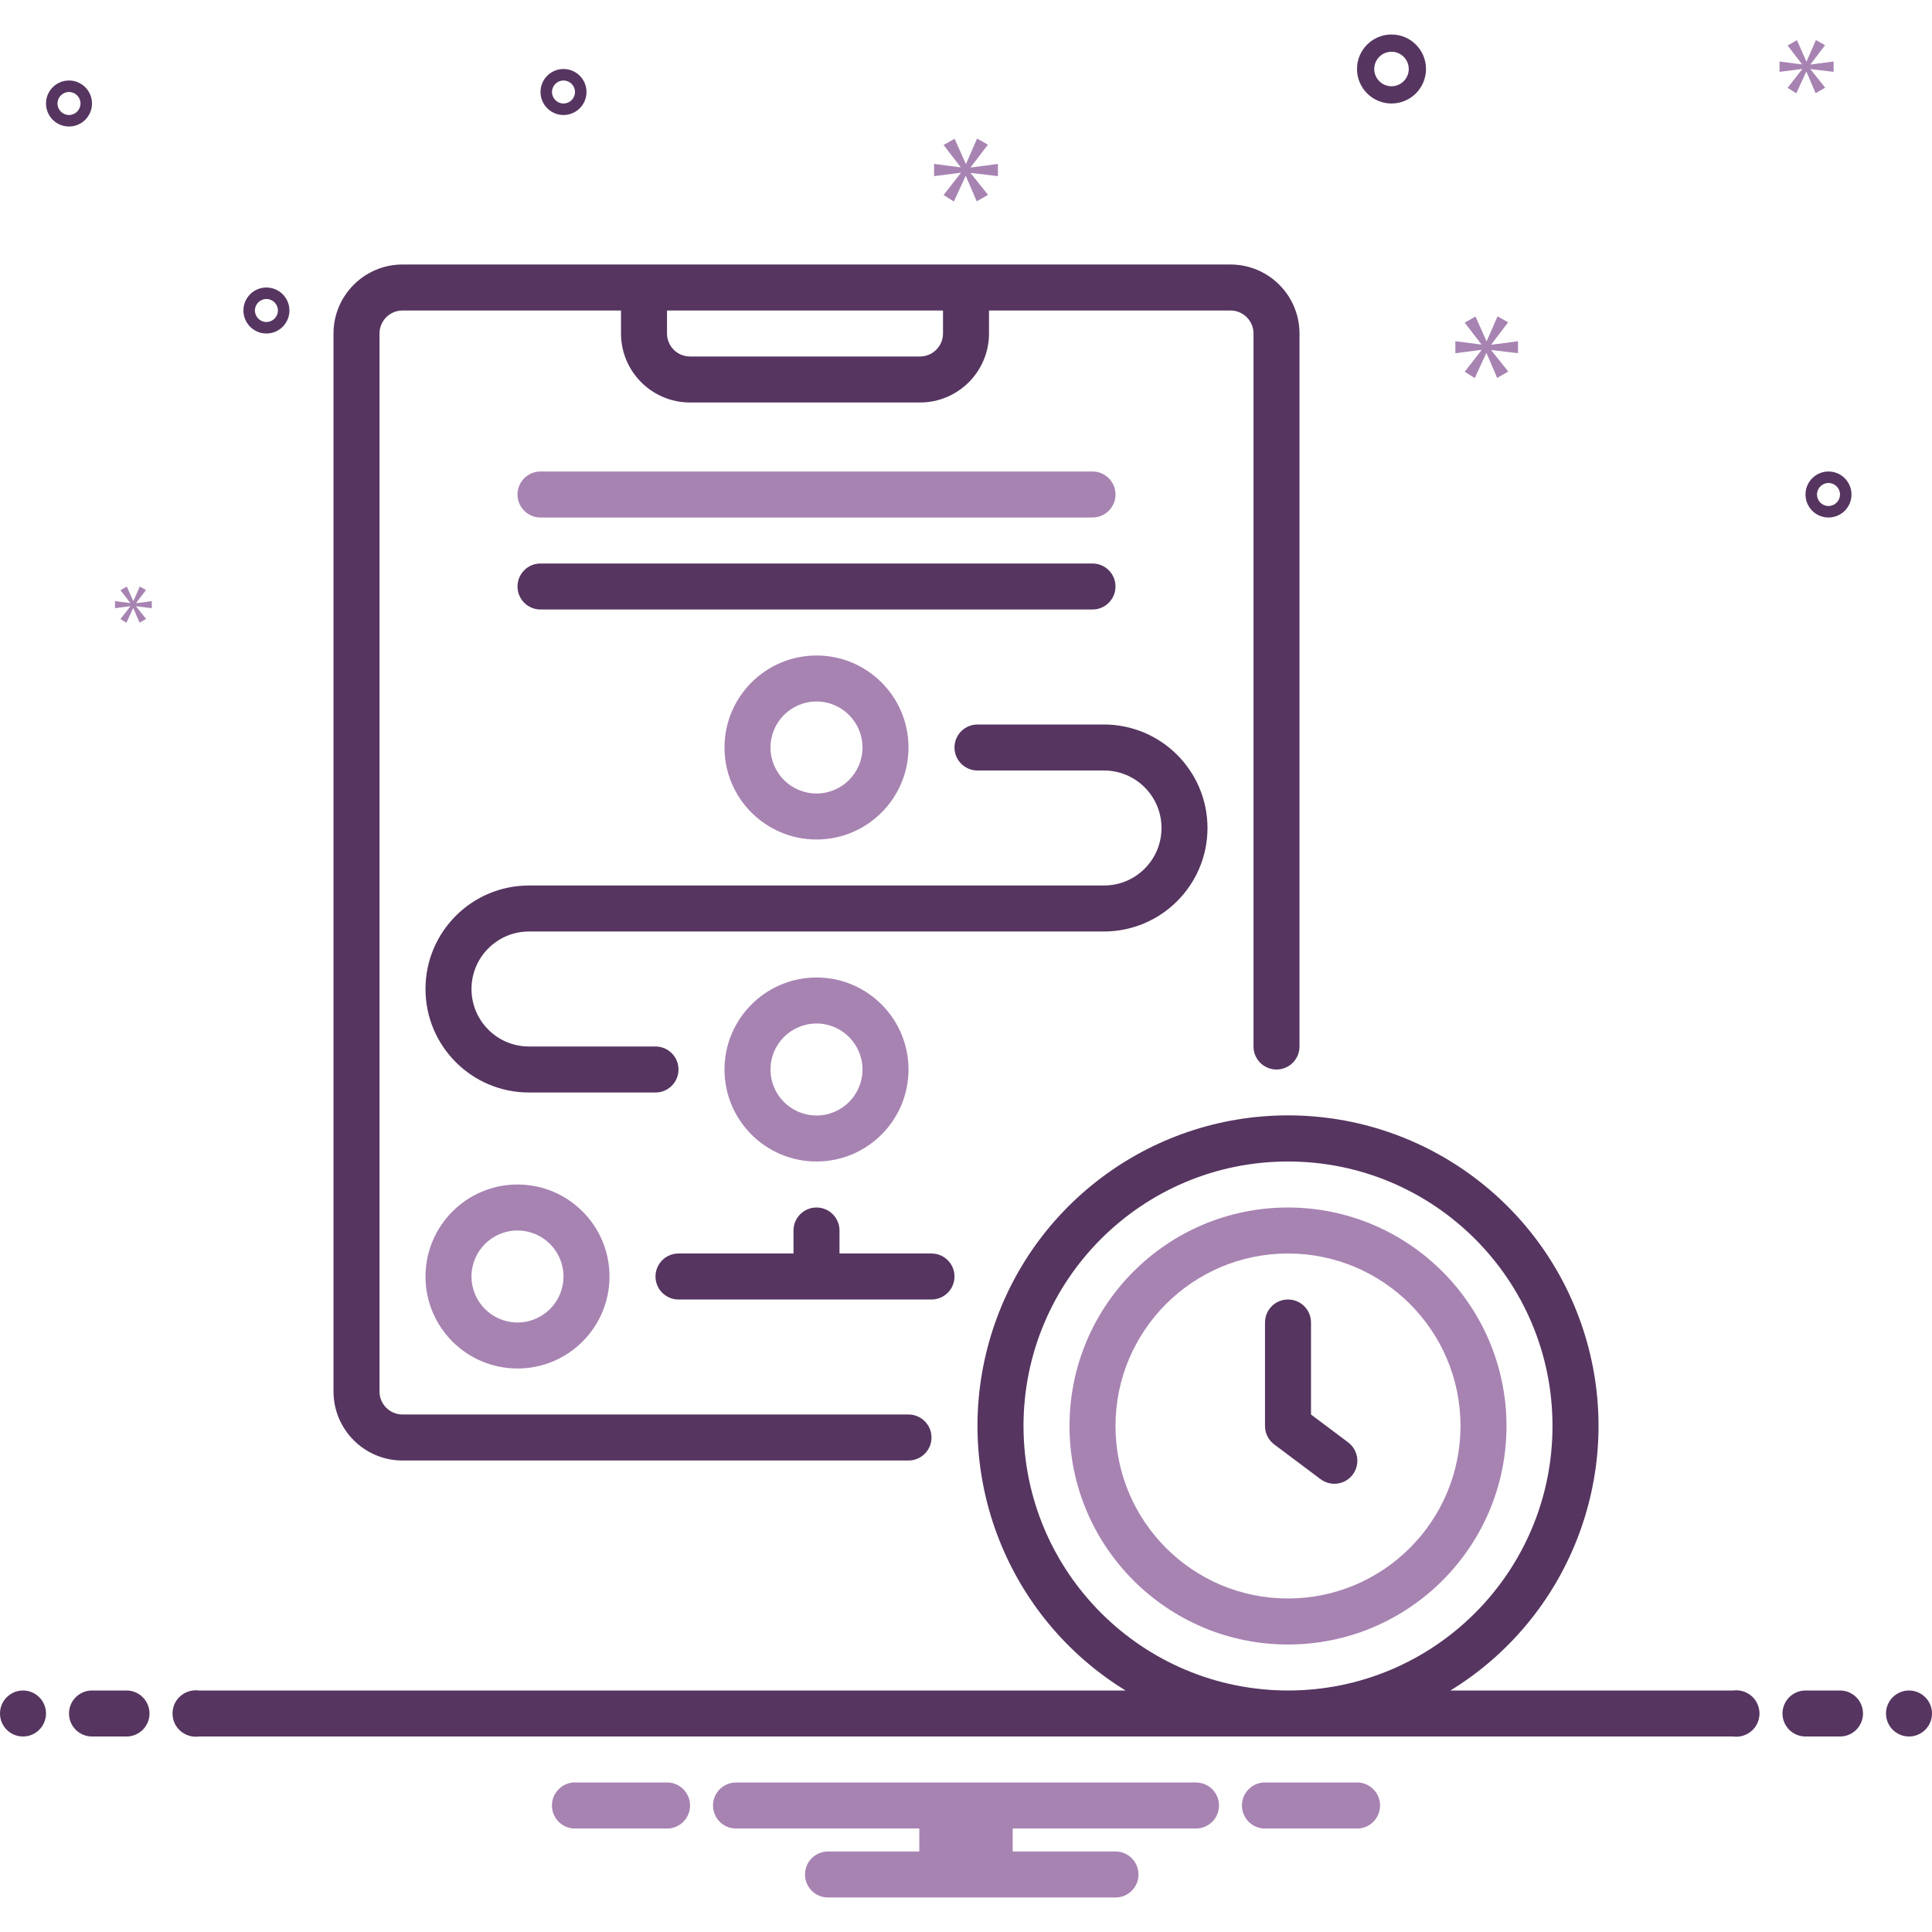
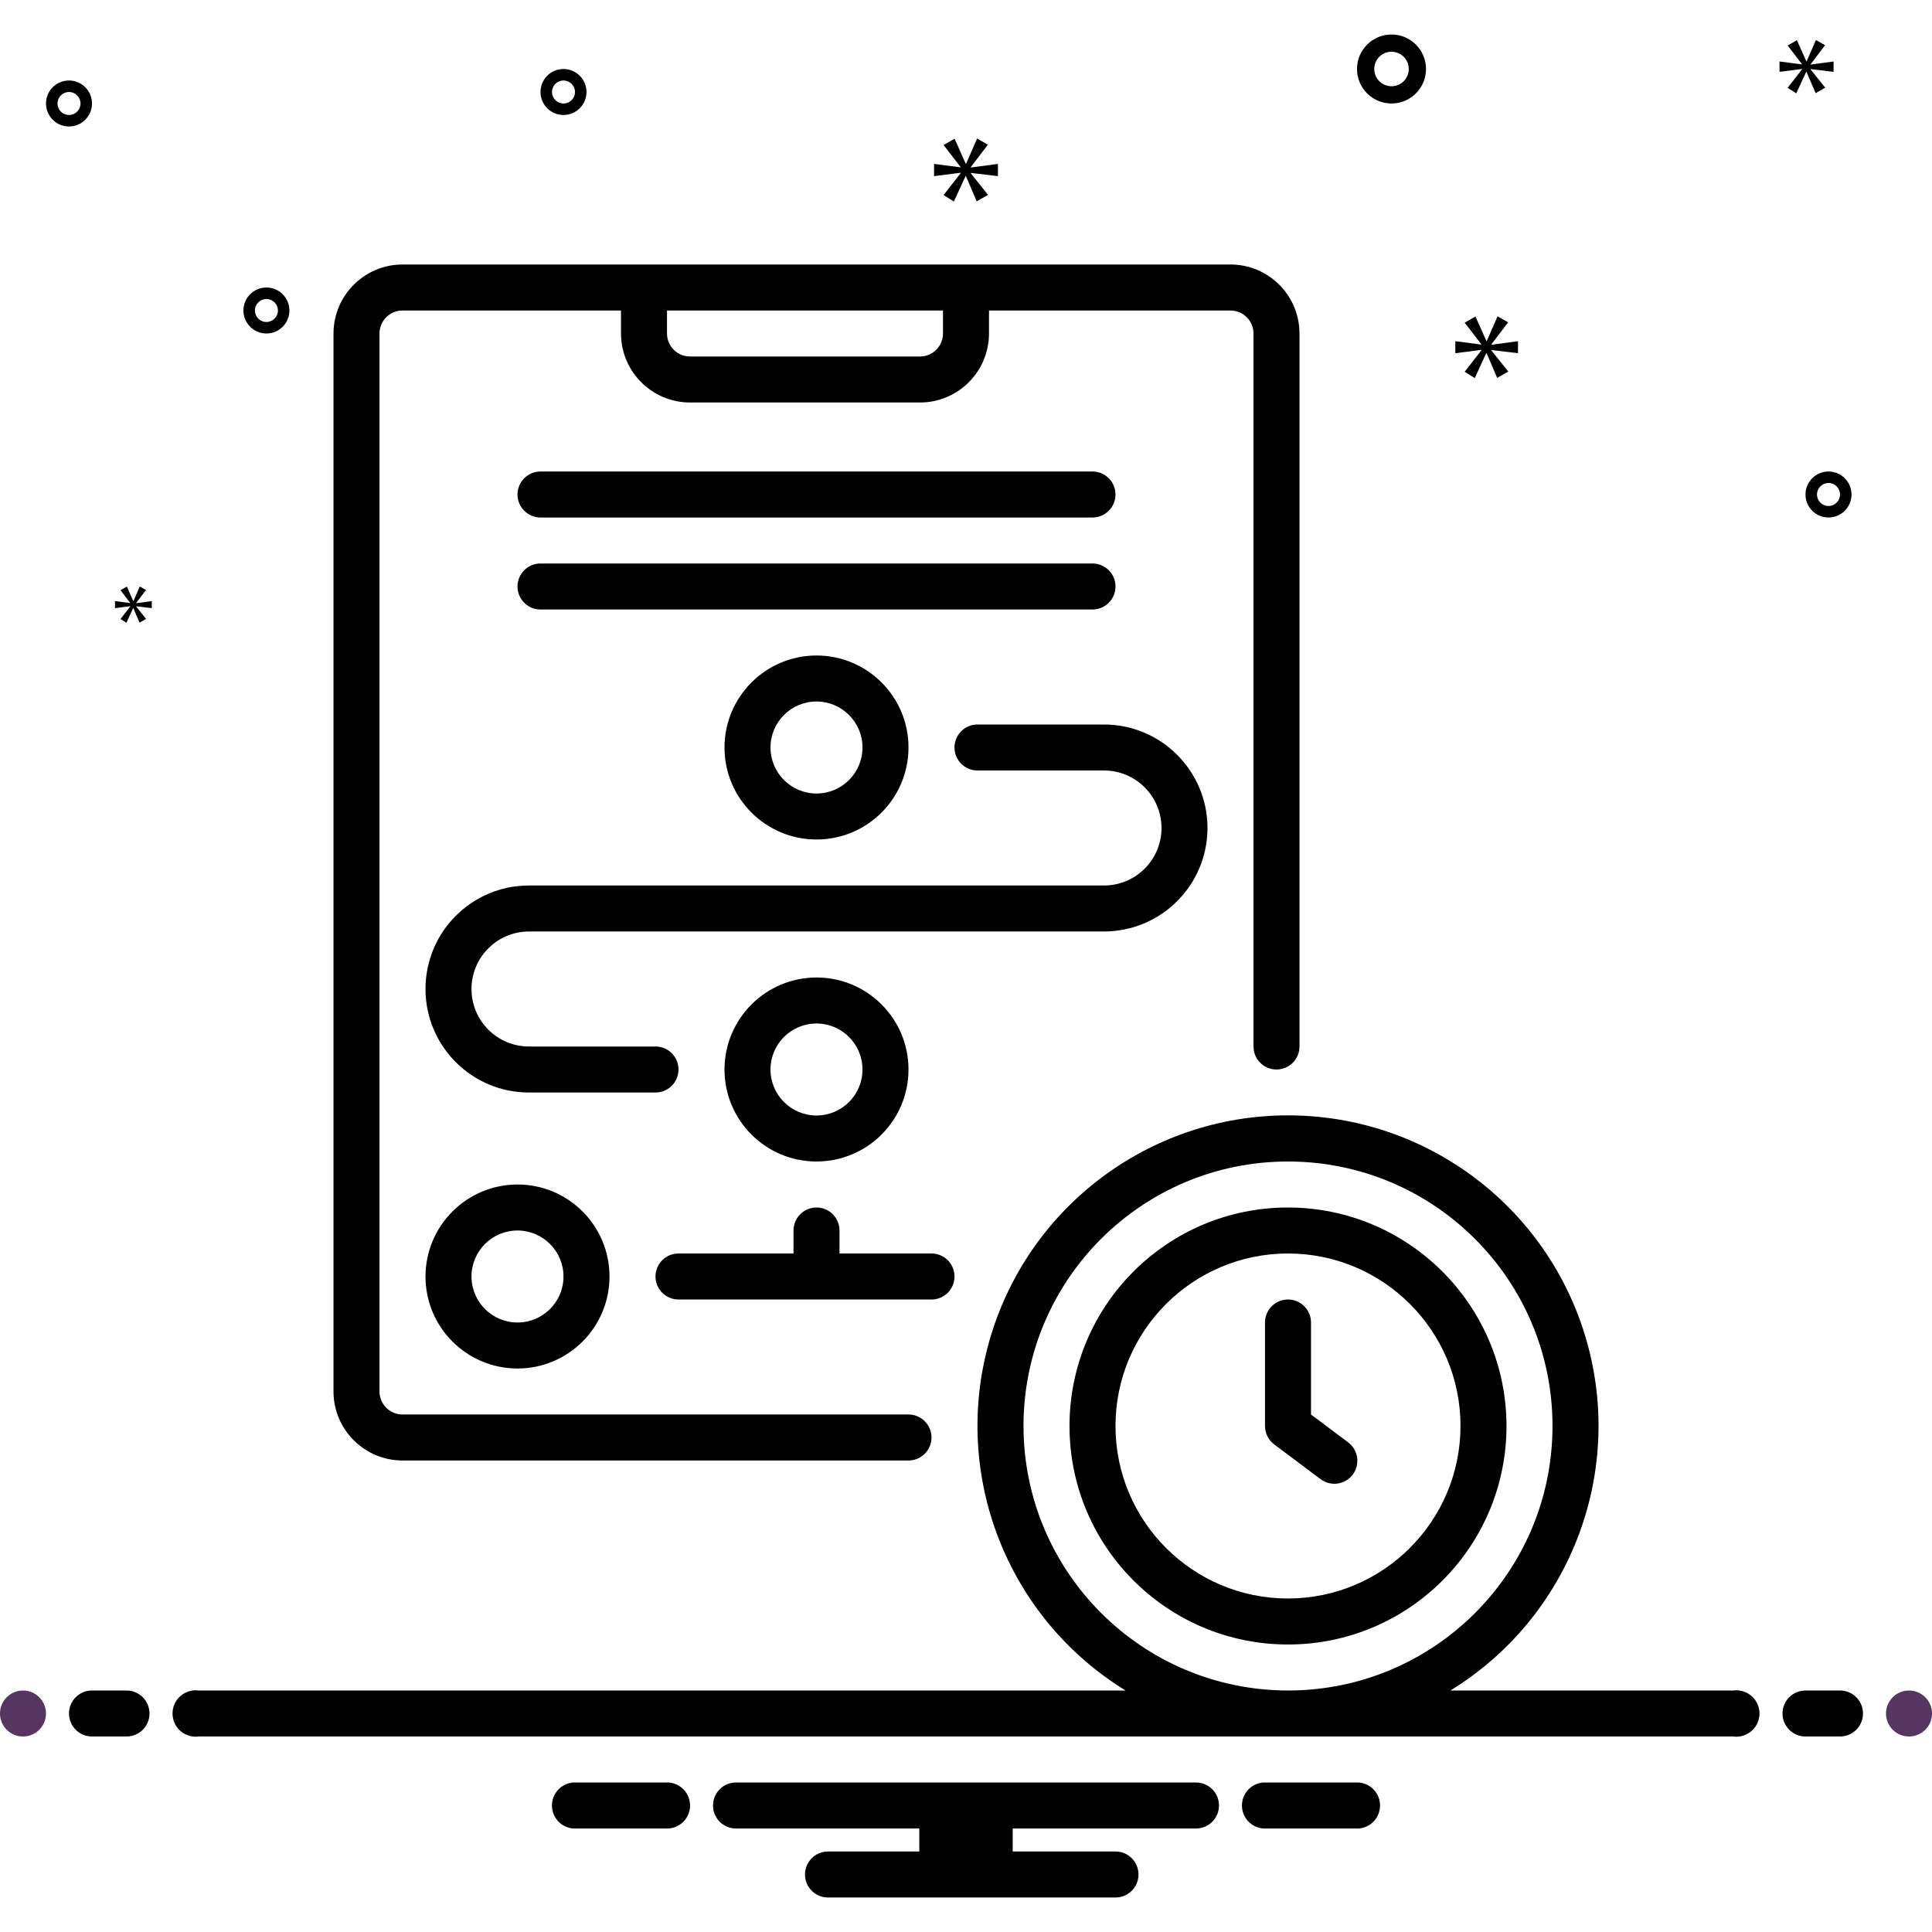
<svg xmlns="http://www.w3.org/2000/svg" viewBox="0 0 168 168">
-   <path fill="#a783b2" d="M112,105a19,19,0,1,0,19,19A19.022,19.022,0,0,0,112,105Zm0,34a15,15,0,1,1,15-15A15.017,15.017,0,0,1,112,139Z" />
-   <path fill="#563560" d="M117.2 125.4L114 123v-8a2 2 0 00-4 0v9a1.998 1.998 0 00.8 1.6l4 3a2 2 0 102.4-3.199zM79 123H35a2.002 2.002 0 01-2-2V29a2.002 2.002 0 012-2H54v2a6.007 6.007 0 006 6H80a6.007 6.007 0 006-6V27h21a2.002 2.002 0 012 2V91a2 2 0 004 0V29a6.007 6.007 0 00-6-6H35a6.007 6.007 0 00-6 6v92a6.007 6.007 0 006 6H79a2 2 0 000-4zM58 27H82v2a2.002 2.002 0 01-2 2H60a2.002 2.002 0 01-2-2z" />
-   <path fill="#a783b2" d="M47,45H95a2,2,0,0,0,0-4H47a2,2,0,0,0,0,4Z" />
-   <path fill="#563560" d="M47,53H95a2,2,0,0,0,0-4H47a2,2,0,0,0,0,4Z" />
-   <path fill="#a783b2" d="M63 65a8 8 0 108-8A8.009 8.009 0 0063 65zm12 0a4 4 0 11-4-4A4.004 4.004 0 0175 65zM63 93a8 8 0 108-8A8.009 8.009 0 0063 93zm12 0a4 4 0 11-4-4A4.004 4.004 0 0175 93zM37 111a8 8 0 108-8A8.009 8.009 0 0037 111zm12 0a4 4 0 11-4-4A4.004 4.004 0 0149 111z" />
-   <path fill="#563560" d="M105 72a9.01 9.01 0 00-9-9H85a2 2 0 000 4H96a5 5 0 010 10H46a9 9 0 000 18H57a2 2 0 000-4H46a5 5 0 010-10H96A9.01 9.01 0 00105 72zM81 109H73v-2a2 2 0 00-4 0v2H59a2 2 0 000 4H81a2 2 0 000-4zM121 9a3 3 0 10-3-3A3.003 3.003 0 00121 9zm0-4.5A1.5 1.5 0 11119.5 6 1.501 1.501 0 01121 4.5zM23.167 25a2 2 0 102 2A2.002 2.002 0 0023.167 25zm0 3a1 1 0 111-1A1.001 1.001 0 0123.167 28zM49 6a2 2 0 102 2A2.002 2.002 0 0049 6zm0 3a1 1 0 111-1A1.001 1.001 0 0149 9zM159 41a2 2 0 102 2A2.002 2.002 0 00159 41zm0 3a1 1 0 111-1A1.001 1.001 0 01159 44zM8 9a2 2 0 10-2 2A2.002 2.002 0 008 9zM5 9a1 1 0 111 1A1.001 1.001 0 015 9z" />
-   <polygon fill="#a783b2" points="84.415 14.535 85.902 12.58 84.963 12.048 84.009 14.238 83.977 14.238 83.008 12.063 82.052 12.611 83.524 14.52 83.524 14.551 81.223 14.254 81.223 15.317 83.539 15.021 83.539 15.052 82.052 16.96 82.944 17.524 83.962 15.317 83.992 15.317 84.931 17.508 85.917 16.945 84.415 15.067 84.415 15.036 86.777 15.317 86.777 14.254 84.415 14.566 84.415 14.535" />
-   <polygon fill="#a783b2" points="11.334 52.73 10.478 53.829 10.991 54.154 11.577 52.883 11.595 52.883 12.136 54.144 12.704 53.82 11.839 52.739 11.839 52.721 13.199 52.883 13.199 52.27 11.839 52.45 11.839 52.432 12.695 51.306 12.154 51 11.604 52.261 11.586 52.261 11.028 51.009 10.478 51.324 11.325 52.424 11.325 52.442 10 52.27 10 52.883 11.334 52.712 11.334 52.73" />
-   <polygon fill="#a783b2" points="132 30.713 132 29.67 129.683 29.977 129.683 29.946 131.142 28.028 130.221 27.506 129.285 29.654 129.253 29.654 128.302 27.521 127.365 28.059 128.808 29.931 128.808 29.962 126.552 29.67 126.552 30.713 128.823 30.422 128.823 30.453 127.365 32.325 128.24 32.878 129.238 30.713 129.268 30.713 130.189 32.862 131.156 32.31 129.683 30.468 129.683 30.437 132 30.713" />
-   <polygon fill="#a783b2" points="157.443 5.586 158.701 3.931 157.907 3.481 157.099 5.334 157.072 5.334 156.252 3.494 155.444 3.958 156.689 5.573 156.689 5.599 154.742 5.348 154.742 6.248 156.702 5.996 156.702 6.023 155.444 7.638 156.198 8.115 157.06 6.248 157.085 6.248 157.88 8.101 158.714 7.625 157.443 6.036 157.443 6.009 159.442 6.248 159.442 5.348 157.443 5.612 157.443 5.586" />
+   <path fill="#000" d="M112,105a19,19,0,1,0,19,19A19.022,19.022,0,0,0,112,105Zm0,34a15,15,0,1,1,15-15A15.017,15.017,0,0,1,112,139Z" />
+   <path fill="#000" d="M117.2 125.4L114 123v-8a2 2 0 00-4 0v9a1.998 1.998 0 00.8 1.6l4 3a2 2 0 102.4-3.199zM79 123H35a2.002 2.002 0 01-2-2V29a2.002 2.002 0 012-2H54v2a6.007 6.007 0 006 6H80a6.007 6.007 0 006-6V27h21a2.002 2.002 0 012 2V91a2 2 0 004 0V29a6.007 6.007 0 00-6-6H35a6.007 6.007 0 00-6 6v92a6.007 6.007 0 006 6H79a2 2 0 000-4zM58 27H82v2a2.002 2.002 0 01-2 2H60a2.002 2.002 0 01-2-2z" />
+   <path fill="#000" d="M47,45H95a2,2,0,0,0,0-4H47a2,2,0,0,0,0,4Z" />
+   <path fill="#000" d="M47,53H95a2,2,0,0,0,0-4H47a2,2,0,0,0,0,4Z" />
+   <path fill="#000" d="M63 65a8 8 0 108-8A8.009 8.009 0 0063 65zm12 0a4 4 0 11-4-4A4.004 4.004 0 0175 65zM63 93a8 8 0 108-8A8.009 8.009 0 0063 93zm12 0a4 4 0 11-4-4A4.004 4.004 0 0175 93zM37 111a8 8 0 108-8A8.009 8.009 0 0037 111zm12 0a4 4 0 11-4-4A4.004 4.004 0 0149 111z" />
+   <path fill="#000" d="M105 72a9.01 9.01 0 00-9-9H85a2 2 0 000 4H96a5 5 0 010 10H46a9 9 0 000 18H57a2 2 0 000-4H46a5 5 0 010-10H96A9.01 9.01 0 00105 72zM81 109H73v-2a2 2 0 00-4 0v2H59a2 2 0 000 4H81a2 2 0 000-4zM121 9a3 3 0 10-3-3A3.003 3.003 0 00121 9zm0-4.5A1.5 1.5 0 11119.5 6 1.501 1.501 0 01121 4.5zM23.167 25a2 2 0 102 2A2.002 2.002 0 0023.167 25zm0 3a1 1 0 111-1A1.001 1.001 0 0123.167 28zM49 6a2 2 0 102 2A2.002 2.002 0 0049 6zm0 3a1 1 0 111-1A1.001 1.001 0 0149 9zM159 41a2 2 0 102 2A2.002 2.002 0 00159 41zm0 3a1 1 0 111-1A1.001 1.001 0 01159 44zM8 9a2 2 0 10-2 2A2.002 2.002 0 008 9zM5 9a1 1 0 111 1A1.001 1.001 0 015 9z" />
+   <polygon fill="#000" points="84.415 14.535 85.902 12.58 84.963 12.048 84.009 14.238 83.977 14.238 83.008 12.063 82.052 12.611 83.524 14.52 83.524 14.551 81.223 14.254 81.223 15.317 83.539 15.021 83.539 15.052 82.052 16.96 82.944 17.524 83.962 15.317 83.992 15.317 84.931 17.508 85.917 16.945 84.415 15.067 84.415 15.036 86.777 15.317 86.777 14.254 84.415 14.566 84.415 14.535" />
+   <polygon fill="#000" points="11.334 52.73 10.478 53.829 10.991 54.154 11.577 52.883 11.595 52.883 12.136 54.144 12.704 53.82 11.839 52.739 11.839 52.721 13.199 52.883 13.199 52.27 11.839 52.45 11.839 52.432 12.695 51.306 12.154 51 11.604 52.261 11.586 52.261 11.028 51.009 10.478 51.324 11.325 52.424 11.325 52.442 10 52.27 10 52.883 11.334 52.712 11.334 52.73" />
+   <polygon fill="#000" points="132 30.713 132 29.67 129.683 29.977 129.683 29.946 131.142 28.028 130.221 27.506 129.285 29.654 129.253 29.654 128.302 27.521 127.365 28.059 128.808 29.931 128.808 29.962 126.552 29.67 126.552 30.713 128.823 30.422 128.823 30.453 127.365 32.325 128.24 32.878 129.238 30.713 129.268 30.713 130.189 32.862 131.156 32.31 129.683 30.468 129.683 30.437 132 30.713" />
+   <polygon fill="#000" points="157.443 5.586 158.701 3.931 157.907 3.481 157.099 5.334 157.072 5.334 156.252 3.494 155.444 3.958 156.689 5.573 156.689 5.599 154.742 5.348 154.742 6.248 156.702 5.996 156.702 6.023 155.444 7.638 156.198 8.115 157.06 6.248 157.085 6.248 157.88 8.101 158.714 7.625 157.443 6.036 157.443 6.009 159.442 6.248 159.442 5.348 157.443 5.612 157.443 5.586" />
  <circle cx="2" cy="149" r="2" fill="#563560" />
-   <path fill="#563560" d="M11 147H8a2 2 0 000 4h3a2 2 0 000-4zM160 147h-3a2 2 0 000 4h3a2 2 0 000-4z" />
+   <path fill="#000" d="M11 147H8a2 2 0 000 4h3a2 2 0 000-4zM160 147h-3a2 2 0 000 4h3a2 2 0 000-4z" />
  <circle cx="166" cy="149" r="2" fill="#563560" />
-   <path fill="#a783b2" d="M118.154 155h-8.308a2.006 2.006 0 000 4h8.308a2.006 2.006 0 000-4zM58.154 155H49.846a2.006 2.006 0 000 4h8.308a2.006 2.006 0 000-4zM104 155H64a2 2 0 000 4H79.94v2H72a2 2 0 000 4H97a2 2 0 000-4H88.06v-2H104a2 2 0 000-4z" />
-   <path fill="#563560" d="M150.721,147H126.123A27,27,0,1,0,97.877,147H17.279a2.017,2.017,0,1,0,0,4H150.721a2.017,2.017,0,1,0,0-4ZM89,124a23,23,0,1,1,23,23A23.026,23.026,0,0,1,89,124Z" />
+   <path fill="#000" d="M118.154 155h-8.308a2.006 2.006 0 000 4h8.308a2.006 2.006 0 000-4zM58.154 155H49.846a2.006 2.006 0 000 4h8.308a2.006 2.006 0 000-4zM104 155H64a2 2 0 000 4H79.94v2H72a2 2 0 000 4H97a2 2 0 000-4H88.06v-2H104a2 2 0 000-4z" />
+   <path fill="#000" d="M150.721,147H126.123A27,27,0,1,0,97.877,147H17.279a2.017,2.017,0,1,0,0,4H150.721a2.017,2.017,0,1,0,0-4ZM89,124a23,23,0,1,1,23,23A23.026,23.026,0,0,1,89,124Z" />
</svg>
